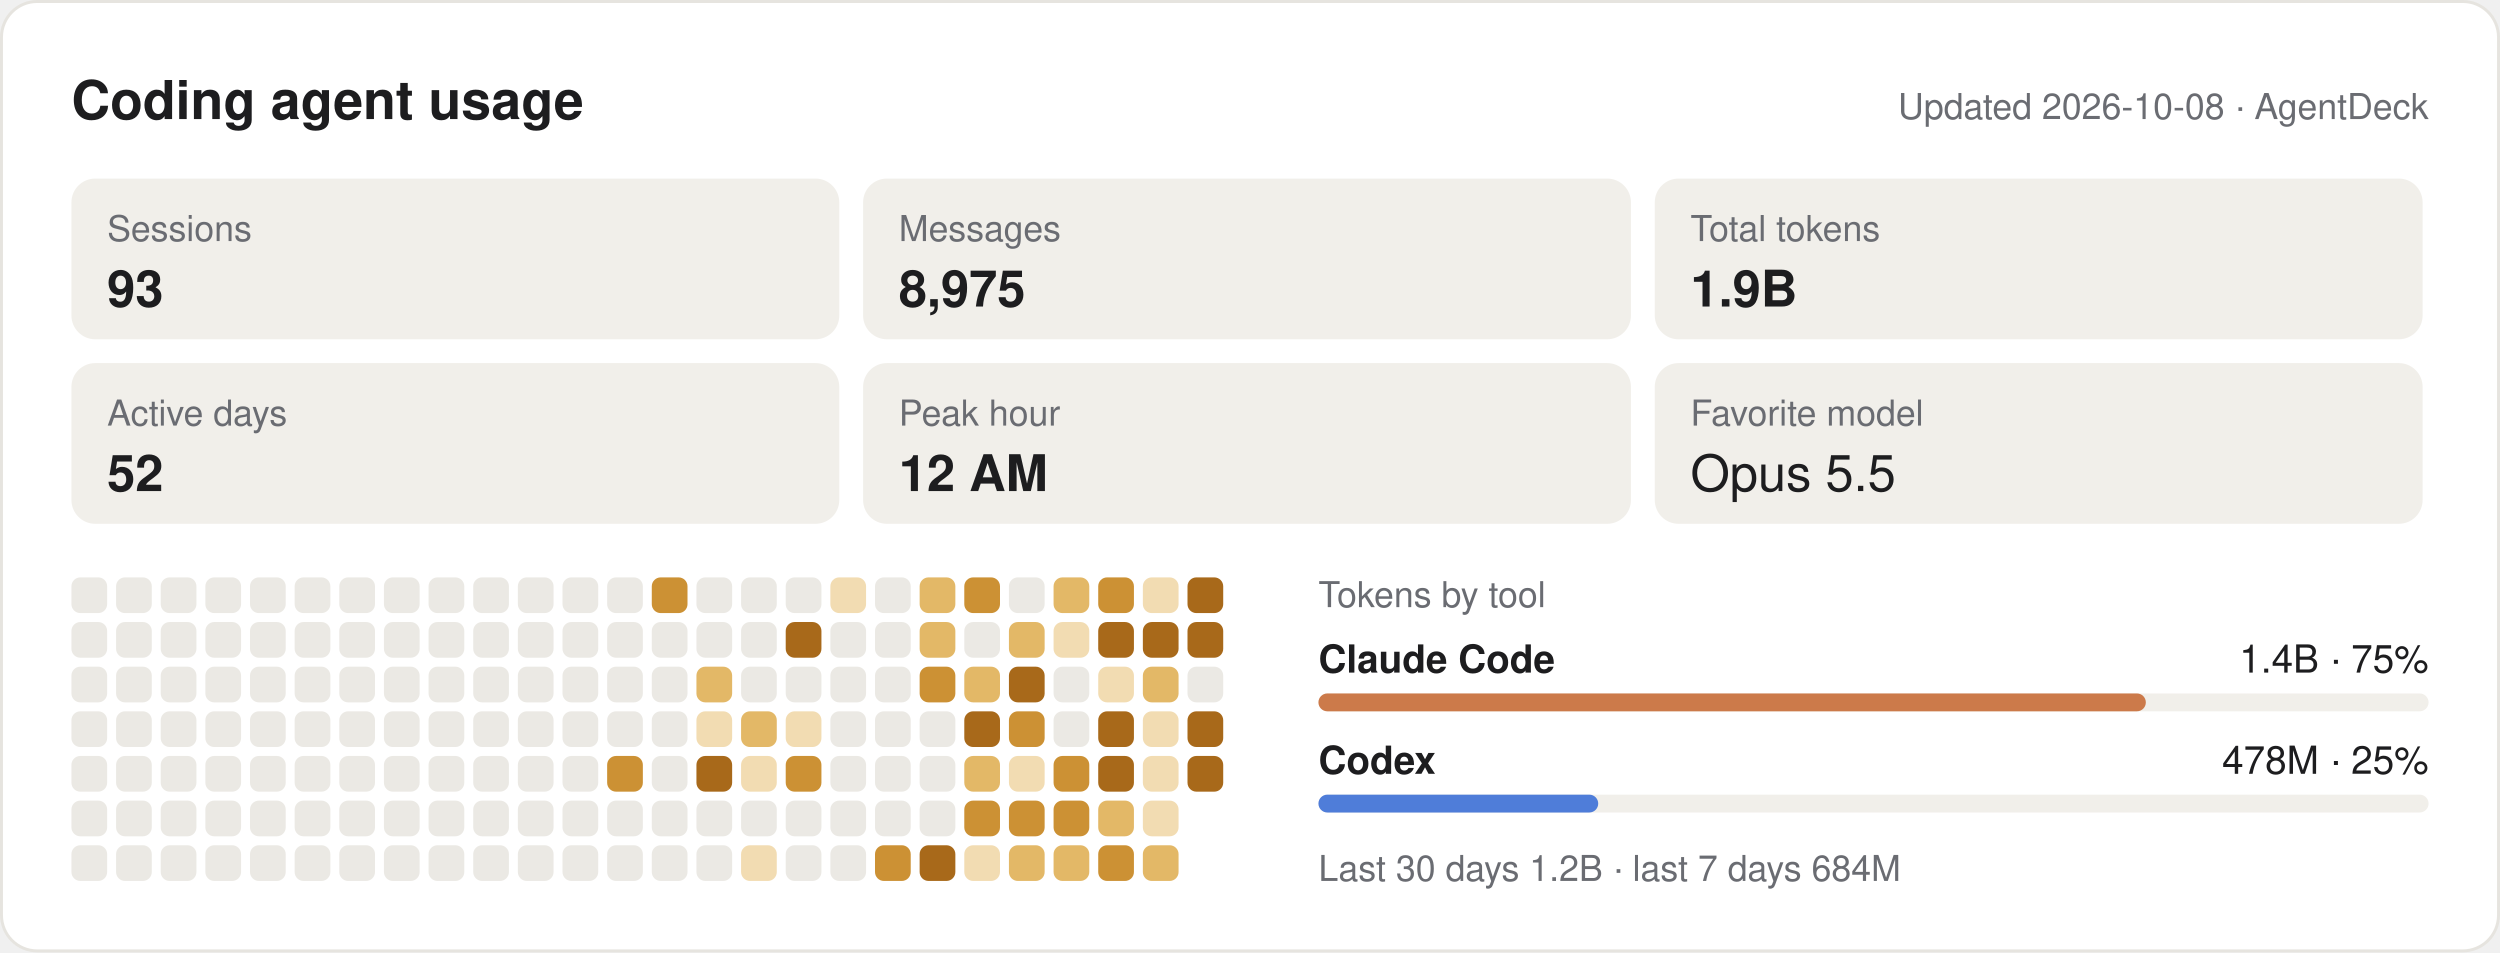
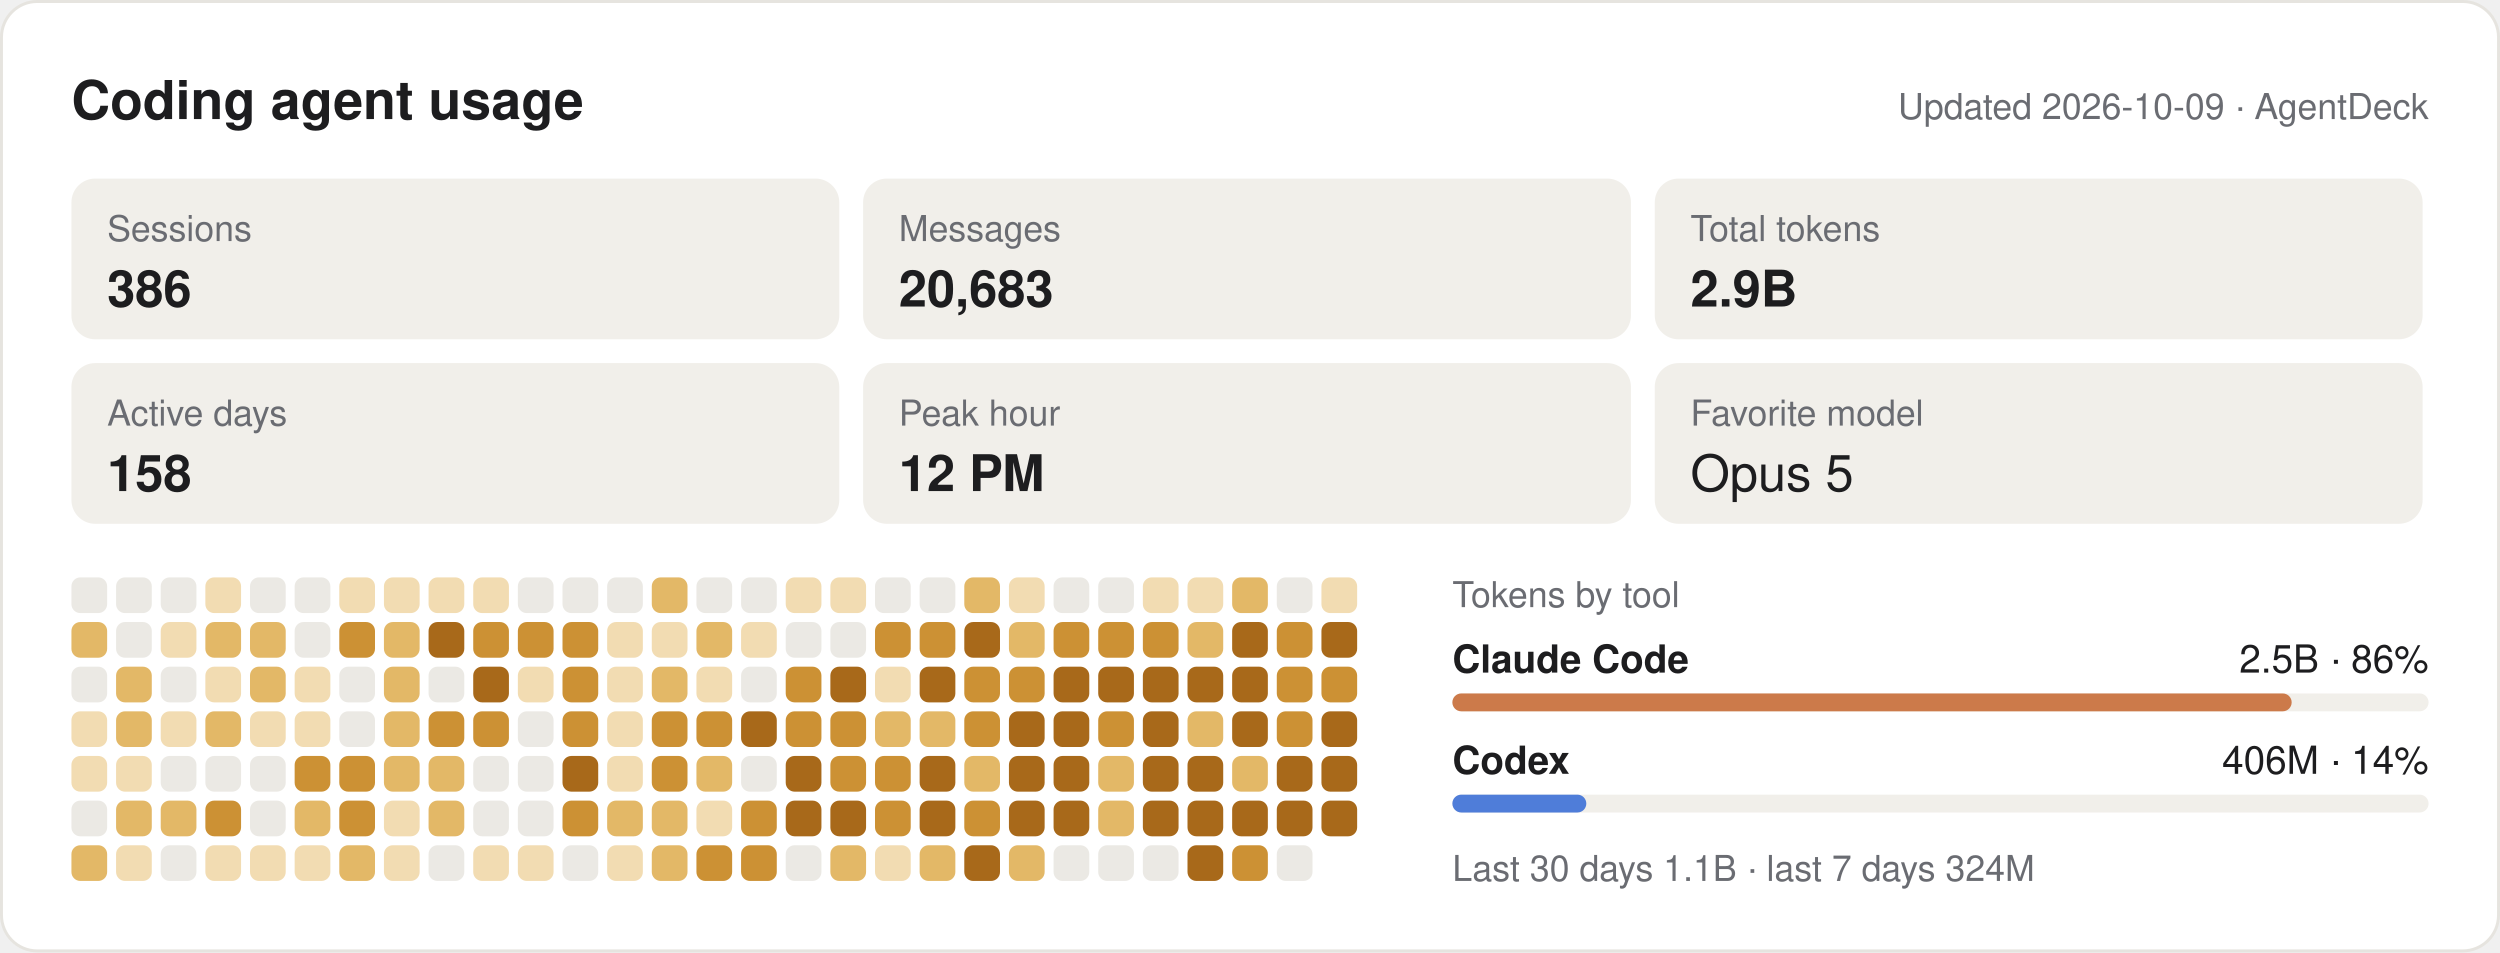
- <svg xmlns="http://www.w3.org/2000/svg" width="840" height="320" viewBox="0 0 840 320" role="img" aria-label="Coding agent usage: 93 sessions, 1.9B tokens over 52 active days">
+ <svg xmlns="http://www.w3.org/2000/svg" width="840" height="320" viewBox="0 0 840 320" role="img" aria-label="Coding agent usage: 386 sessions, 2.9B tokens over 158 active days">
  <rect x="0.5" y="0.5" width="839" height="319" rx="12" fill="#ffffff" stroke="#e6e4df" />
  <text x="24" y="40" font-family="-apple-system, BlinkMacSystemFont, 'Segoe UI', Helvetica, Arial, sans-serif" font-size="18" font-weight="600" fill="#1d1d1f" text-anchor="start">Coding agent usage</text>
-   <text x="816" y="40" font-family="-apple-system, BlinkMacSystemFont, 'Segoe UI', Helvetica, Arial, sans-serif" font-size="12" font-weight="400" fill="#6a6c72" text-anchor="end">Updated 2026-10-08 · AgentDeck</text>
+   <text x="816" y="40" font-family="-apple-system, BlinkMacSystemFont, 'Segoe UI', Helvetica, Arial, sans-serif" font-size="12" font-weight="400" fill="#6a6c72" text-anchor="end">Updated 2026-10-09 · AgentDeck</text>
  <rect x="24" y="60" width="258" height="54" rx="8" fill="#f1efea" />
  <text x="36" y="81" font-family="-apple-system, BlinkMacSystemFont, 'Segoe UI', Helvetica, Arial, sans-serif" font-size="12" font-weight="400" fill="#6a6c72" text-anchor="start">Sessions</text>
-   <text x="36" y="103" font-family="-apple-system, BlinkMacSystemFont, 'Segoe UI', Helvetica, Arial, sans-serif" font-size="17" font-weight="700" fill="#1d1d1f" text-anchor="start">93</text>
+   <text x="36" y="103" font-family="-apple-system, BlinkMacSystemFont, 'Segoe UI', Helvetica, Arial, sans-serif" font-size="17" font-weight="700" fill="#1d1d1f" text-anchor="start">386</text>
  <rect x="290" y="60" width="258" height="54" rx="8" fill="#f1efea" />
  <text x="302" y="81" font-family="-apple-system, BlinkMacSystemFont, 'Segoe UI', Helvetica, Arial, sans-serif" font-size="12" font-weight="400" fill="#6a6c72" text-anchor="start">Messages</text>
-   <text x="302" y="103" font-family="-apple-system, BlinkMacSystemFont, 'Segoe UI', Helvetica, Arial, sans-serif" font-size="17" font-weight="700" fill="#1d1d1f" text-anchor="start">8,975</text>
+   <text x="302" y="103" font-family="-apple-system, BlinkMacSystemFont, 'Segoe UI', Helvetica, Arial, sans-serif" font-size="17" font-weight="700" fill="#1d1d1f" text-anchor="start">20,683</text>
  <rect x="556" y="60" width="258" height="54" rx="8" fill="#f1efea" />
  <text x="568" y="81" font-family="-apple-system, BlinkMacSystemFont, 'Segoe UI', Helvetica, Arial, sans-serif" font-size="12" font-weight="400" fill="#6a6c72" text-anchor="start">Total tokens</text>
-   <text x="568" y="103" font-family="-apple-system, BlinkMacSystemFont, 'Segoe UI', Helvetica, Arial, sans-serif" font-size="17" font-weight="700" fill="#1d1d1f" text-anchor="start">1.9B</text>
+   <text x="568" y="103" font-family="-apple-system, BlinkMacSystemFont, 'Segoe UI', Helvetica, Arial, sans-serif" font-size="17" font-weight="700" fill="#1d1d1f" text-anchor="start">2.9B</text>
  <rect x="24" y="122" width="258" height="54" rx="8" fill="#f1efea" />
  <text x="36" y="143" font-family="-apple-system, BlinkMacSystemFont, 'Segoe UI', Helvetica, Arial, sans-serif" font-size="12" font-weight="400" fill="#6a6c72" text-anchor="start">Active days</text>
-   <text x="36" y="165" font-family="-apple-system, BlinkMacSystemFont, 'Segoe UI', Helvetica, Arial, sans-serif" font-size="17" font-weight="700" fill="#1d1d1f" text-anchor="start">52</text>
+   <text x="36" y="165" font-family="-apple-system, BlinkMacSystemFont, 'Segoe UI', Helvetica, Arial, sans-serif" font-size="17" font-weight="700" fill="#1d1d1f" text-anchor="start">158</text>
  <rect x="290" y="122" width="258" height="54" rx="8" fill="#f1efea" />
  <text x="302" y="143" font-family="-apple-system, BlinkMacSystemFont, 'Segoe UI', Helvetica, Arial, sans-serif" font-size="12" font-weight="400" fill="#6a6c72" text-anchor="start">Peak hour</text>
-   <text x="302" y="165" font-family="-apple-system, BlinkMacSystemFont, 'Segoe UI', Helvetica, Arial, sans-serif" font-size="17" font-weight="700" fill="#1d1d1f" text-anchor="start">12 AM</text>
+   <text x="302" y="165" font-family="-apple-system, BlinkMacSystemFont, 'Segoe UI', Helvetica, Arial, sans-serif" font-size="17" font-weight="700" fill="#1d1d1f" text-anchor="start">12 PM</text>
  <rect x="556" y="122" width="258" height="54" rx="8" fill="#f1efea" />
  <text x="568" y="143" font-family="-apple-system, BlinkMacSystemFont, 'Segoe UI', Helvetica, Arial, sans-serif" font-size="12" font-weight="400" fill="#6a6c72" text-anchor="start">Favorite model</text>
-   <text x="568" y="165" font-family="-apple-system, BlinkMacSystemFont, 'Segoe UI', Helvetica, Arial, sans-serif" font-size="17" font-weight="400" fill="#1d1d1f" text-anchor="start">Opus 5.5</text>
+   <text x="568" y="165" font-family="-apple-system, BlinkMacSystemFont, 'Segoe UI', Helvetica, Arial, sans-serif" font-size="17" font-weight="400" fill="#1d1d1f" text-anchor="start">Opus 5</text>
  <rect x="24" y="194" width="12" height="12" rx="3" fill="#ebe9e4" />
-   <rect x="24" y="209" width="12" height="12" rx="3" fill="#ebe9e4" />
+   <rect x="24" y="209" width="12" height="12" rx="3" fill="#e3b867" />
  <rect x="24" y="224" width="12" height="12" rx="3" fill="#ebe9e4" />
-   <rect x="24" y="239" width="12" height="12" rx="3" fill="#ebe9e4" />
-   <rect x="24" y="254" width="12" height="12" rx="3" fill="#ebe9e4" />
+   <rect x="24" y="239" width="12" height="12" rx="3" fill="#f2dcb2" />
+   <rect x="24" y="254" width="12" height="12" rx="3" fill="#f2dcb2" />
  <rect x="24" y="269" width="12" height="12" rx="3" fill="#ebe9e4" />
-   <rect x="24" y="284" width="12" height="12" rx="3" fill="#ebe9e4" />
+   <rect x="24" y="284" width="12" height="12" rx="3" fill="#e3b867" />
  <rect x="39" y="194" width="12" height="12" rx="3" fill="#ebe9e4" />
  <rect x="39" y="209" width="12" height="12" rx="3" fill="#ebe9e4" />
-   <rect x="39" y="224" width="12" height="12" rx="3" fill="#ebe9e4" />
-   <rect x="39" y="239" width="12" height="12" rx="3" fill="#ebe9e4" />
-   <rect x="39" y="254" width="12" height="12" rx="3" fill="#ebe9e4" />
-   <rect x="39" y="269" width="12" height="12" rx="3" fill="#ebe9e4" />
-   <rect x="39" y="284" width="12" height="12" rx="3" fill="#ebe9e4" />
+   <rect x="39" y="224" width="12" height="12" rx="3" fill="#e3b867" />
+   <rect x="39" y="239" width="12" height="12" rx="3" fill="#e3b867" />
+   <rect x="39" y="254" width="12" height="12" rx="3" fill="#f2dcb2" />
+   <rect x="39" y="269" width="12" height="12" rx="3" fill="#e3b867" />
+   <rect x="39" y="284" width="12" height="12" rx="3" fill="#f2dcb2" />
  <rect x="54" y="194" width="12" height="12" rx="3" fill="#ebe9e4" />
-   <rect x="54" y="209" width="12" height="12" rx="3" fill="#ebe9e4" />
+   <rect x="54" y="209" width="12" height="12" rx="3" fill="#f2dcb2" />
  <rect x="54" y="224" width="12" height="12" rx="3" fill="#ebe9e4" />
-   <rect x="54" y="239" width="12" height="12" rx="3" fill="#ebe9e4" />
+   <rect x="54" y="239" width="12" height="12" rx="3" fill="#f2dcb2" />
  <rect x="54" y="254" width="12" height="12" rx="3" fill="#ebe9e4" />
-   <rect x="54" y="269" width="12" height="12" rx="3" fill="#ebe9e4" />
+   <rect x="54" y="269" width="12" height="12" rx="3" fill="#e3b867" />
  <rect x="54" y="284" width="12" height="12" rx="3" fill="#ebe9e4" />
-   <rect x="69" y="194" width="12" height="12" rx="3" fill="#ebe9e4" />
-   <rect x="69" y="209" width="12" height="12" rx="3" fill="#ebe9e4" />
-   <rect x="69" y="224" width="12" height="12" rx="3" fill="#ebe9e4" />
-   <rect x="69" y="239" width="12" height="12" rx="3" fill="#ebe9e4" />
+   <rect x="69" y="194" width="12" height="12" rx="3" fill="#f2dcb2" />
+   <rect x="69" y="209" width="12" height="12" rx="3" fill="#e3b867" />
+   <rect x="69" y="224" width="12" height="12" rx="3" fill="#f2dcb2" />
+   <rect x="69" y="239" width="12" height="12" rx="3" fill="#e3b867" />
  <rect x="69" y="254" width="12" height="12" rx="3" fill="#ebe9e4" />
-   <rect x="69" y="269" width="12" height="12" rx="3" fill="#ebe9e4" />
-   <rect x="69" y="284" width="12" height="12" rx="3" fill="#ebe9e4" />
+   <rect x="69" y="269" width="12" height="12" rx="3" fill="#cc9134" />
+   <rect x="69" y="284" width="12" height="12" rx="3" fill="#f2dcb2" />
  <rect x="84" y="194" width="12" height="12" rx="3" fill="#ebe9e4" />
-   <rect x="84" y="209" width="12" height="12" rx="3" fill="#ebe9e4" />
-   <rect x="84" y="224" width="12" height="12" rx="3" fill="#ebe9e4" />
-   <rect x="84" y="239" width="12" height="12" rx="3" fill="#ebe9e4" />
+   <rect x="84" y="209" width="12" height="12" rx="3" fill="#e3b867" />
+   <rect x="84" y="224" width="12" height="12" rx="3" fill="#e3b867" />
+   <rect x="84" y="239" width="12" height="12" rx="3" fill="#f2dcb2" />
  <rect x="84" y="254" width="12" height="12" rx="3" fill="#ebe9e4" />
  <rect x="84" y="269" width="12" height="12" rx="3" fill="#ebe9e4" />
-   <rect x="84" y="284" width="12" height="12" rx="3" fill="#ebe9e4" />
+   <rect x="84" y="284" width="12" height="12" rx="3" fill="#f2dcb2" />
  <rect x="99" y="194" width="12" height="12" rx="3" fill="#ebe9e4" />
  <rect x="99" y="209" width="12" height="12" rx="3" fill="#ebe9e4" />
-   <rect x="99" y="224" width="12" height="12" rx="3" fill="#ebe9e4" />
-   <rect x="99" y="239" width="12" height="12" rx="3" fill="#ebe9e4" />
-   <rect x="99" y="254" width="12" height="12" rx="3" fill="#ebe9e4" />
-   <rect x="99" y="269" width="12" height="12" rx="3" fill="#ebe9e4" />
-   <rect x="99" y="284" width="12" height="12" rx="3" fill="#ebe9e4" />
-   <rect x="114" y="194" width="12" height="12" rx="3" fill="#ebe9e4" />
-   <rect x="114" y="209" width="12" height="12" rx="3" fill="#ebe9e4" />
+   <rect x="99" y="224" width="12" height="12" rx="3" fill="#f2dcb2" />
+   <rect x="99" y="239" width="12" height="12" rx="3" fill="#f2dcb2" />
+   <rect x="99" y="254" width="12" height="12" rx="3" fill="#cc9134" />
+   <rect x="99" y="269" width="12" height="12" rx="3" fill="#e3b867" />
+   <rect x="99" y="284" width="12" height="12" rx="3" fill="#f2dcb2" />
+   <rect x="114" y="194" width="12" height="12" rx="3" fill="#f2dcb2" />
+   <rect x="114" y="209" width="12" height="12" rx="3" fill="#cc9134" />
  <rect x="114" y="224" width="12" height="12" rx="3" fill="#ebe9e4" />
  <rect x="114" y="239" width="12" height="12" rx="3" fill="#ebe9e4" />
-   <rect x="114" y="254" width="12" height="12" rx="3" fill="#ebe9e4" />
-   <rect x="114" y="269" width="12" height="12" rx="3" fill="#ebe9e4" />
-   <rect x="114" y="284" width="12" height="12" rx="3" fill="#ebe9e4" />
-   <rect x="129" y="194" width="12" height="12" rx="3" fill="#ebe9e4" />
-   <rect x="129" y="209" width="12" height="12" rx="3" fill="#ebe9e4" />
-   <rect x="129" y="224" width="12" height="12" rx="3" fill="#ebe9e4" />
-   <rect x="129" y="239" width="12" height="12" rx="3" fill="#ebe9e4" />
-   <rect x="129" y="254" width="12" height="12" rx="3" fill="#ebe9e4" />
-   <rect x="129" y="269" width="12" height="12" rx="3" fill="#ebe9e4" />
-   <rect x="129" y="284" width="12" height="12" rx="3" fill="#ebe9e4" />
-   <rect x="144" y="194" width="12" height="12" rx="3" fill="#ebe9e4" />
-   <rect x="144" y="209" width="12" height="12" rx="3" fill="#ebe9e4" />
+   <rect x="114" y="254" width="12" height="12" rx="3" fill="#cc9134" />
+   <rect x="114" y="269" width="12" height="12" rx="3" fill="#cc9134" />
+   <rect x="114" y="284" width="12" height="12" rx="3" fill="#e3b867" />
+   <rect x="129" y="194" width="12" height="12" rx="3" fill="#f2dcb2" />
+   <rect x="129" y="209" width="12" height="12" rx="3" fill="#e3b867" />
+   <rect x="129" y="224" width="12" height="12" rx="3" fill="#e3b867" />
+   <rect x="129" y="239" width="12" height="12" rx="3" fill="#e3b867" />
+   <rect x="129" y="254" width="12" height="12" rx="3" fill="#e3b867" />
+   <rect x="129" y="269" width="12" height="12" rx="3" fill="#f2dcb2" />
+   <rect x="129" y="284" width="12" height="12" rx="3" fill="#f2dcb2" />
+   <rect x="144" y="194" width="12" height="12" rx="3" fill="#f2dcb2" />
+   <rect x="144" y="209" width="12" height="12" rx="3" fill="#a8691a" />
  <rect x="144" y="224" width="12" height="12" rx="3" fill="#ebe9e4" />
-   <rect x="144" y="239" width="12" height="12" rx="3" fill="#ebe9e4" />
-   <rect x="144" y="254" width="12" height="12" rx="3" fill="#ebe9e4" />
-   <rect x="144" y="269" width="12" height="12" rx="3" fill="#ebe9e4" />
+   <rect x="144" y="239" width="12" height="12" rx="3" fill="#cc9134" />
+   <rect x="144" y="254" width="12" height="12" rx="3" fill="#e3b867" />
+   <rect x="144" y="269" width="12" height="12" rx="3" fill="#e3b867" />
  <rect x="144" y="284" width="12" height="12" rx="3" fill="#ebe9e4" />
-   <rect x="159" y="194" width="12" height="12" rx="3" fill="#ebe9e4" />
-   <rect x="159" y="209" width="12" height="12" rx="3" fill="#ebe9e4" />
-   <rect x="159" y="224" width="12" height="12" rx="3" fill="#ebe9e4" />
-   <rect x="159" y="239" width="12" height="12" rx="3" fill="#ebe9e4" />
+   <rect x="159" y="194" width="12" height="12" rx="3" fill="#f2dcb2" />
+   <rect x="159" y="209" width="12" height="12" rx="3" fill="#cc9134" />
+   <rect x="159" y="224" width="12" height="12" rx="3" fill="#a8691a" />
+   <rect x="159" y="239" width="12" height="12" rx="3" fill="#cc9134" />
  <rect x="159" y="254" width="12" height="12" rx="3" fill="#ebe9e4" />
  <rect x="159" y="269" width="12" height="12" rx="3" fill="#ebe9e4" />
-   <rect x="159" y="284" width="12" height="12" rx="3" fill="#ebe9e4" />
+   <rect x="159" y="284" width="12" height="12" rx="3" fill="#f2dcb2" />
  <rect x="174" y="194" width="12" height="12" rx="3" fill="#ebe9e4" />
-   <rect x="174" y="209" width="12" height="12" rx="3" fill="#ebe9e4" />
-   <rect x="174" y="224" width="12" height="12" rx="3" fill="#ebe9e4" />
+   <rect x="174" y="209" width="12" height="12" rx="3" fill="#cc9134" />
+   <rect x="174" y="224" width="12" height="12" rx="3" fill="#f2dcb2" />
  <rect x="174" y="239" width="12" height="12" rx="3" fill="#ebe9e4" />
  <rect x="174" y="254" width="12" height="12" rx="3" fill="#ebe9e4" />
  <rect x="174" y="269" width="12" height="12" rx="3" fill="#ebe9e4" />
-   <rect x="174" y="284" width="12" height="12" rx="3" fill="#ebe9e4" />
+   <rect x="174" y="284" width="12" height="12" rx="3" fill="#f2dcb2" />
  <rect x="189" y="194" width="12" height="12" rx="3" fill="#ebe9e4" />
-   <rect x="189" y="209" width="12" height="12" rx="3" fill="#ebe9e4" />
-   <rect x="189" y="224" width="12" height="12" rx="3" fill="#ebe9e4" />
-   <rect x="189" y="239" width="12" height="12" rx="3" fill="#ebe9e4" />
-   <rect x="189" y="254" width="12" height="12" rx="3" fill="#ebe9e4" />
-   <rect x="189" y="269" width="12" height="12" rx="3" fill="#ebe9e4" />
+   <rect x="189" y="209" width="12" height="12" rx="3" fill="#cc9134" />
+   <rect x="189" y="224" width="12" height="12" rx="3" fill="#cc9134" />
+   <rect x="189" y="239" width="12" height="12" rx="3" fill="#cc9134" />
+   <rect x="189" y="254" width="12" height="12" rx="3" fill="#a8691a" />
+   <rect x="189" y="269" width="12" height="12" rx="3" fill="#cc9134" />
  <rect x="189" y="284" width="12" height="12" rx="3" fill="#ebe9e4" />
  <rect x="204" y="194" width="12" height="12" rx="3" fill="#ebe9e4" />
-   <rect x="204" y="209" width="12" height="12" rx="3" fill="#ebe9e4" />
-   <rect x="204" y="224" width="12" height="12" rx="3" fill="#ebe9e4" />
-   <rect x="204" y="239" width="12" height="12" rx="3" fill="#ebe9e4" />
-   <rect x="204" y="254" width="12" height="12" rx="3" fill="#cc9134" />
-   <rect x="204" y="269" width="12" height="12" rx="3" fill="#ebe9e4" />
-   <rect x="204" y="284" width="12" height="12" rx="3" fill="#ebe9e4" />
-   <rect x="219" y="194" width="12" height="12" rx="3" fill="#cc9134" />
-   <rect x="219" y="209" width="12" height="12" rx="3" fill="#ebe9e4" />
-   <rect x="219" y="224" width="12" height="12" rx="3" fill="#ebe9e4" />
-   <rect x="219" y="239" width="12" height="12" rx="3" fill="#ebe9e4" />
-   <rect x="219" y="254" width="12" height="12" rx="3" fill="#ebe9e4" />
-   <rect x="219" y="269" width="12" height="12" rx="3" fill="#ebe9e4" />
-   <rect x="219" y="284" width="12" height="12" rx="3" fill="#ebe9e4" />
+   <rect x="204" y="209" width="12" height="12" rx="3" fill="#f2dcb2" />
+   <rect x="204" y="224" width="12" height="12" rx="3" fill="#f2dcb2" />
+   <rect x="204" y="239" width="12" height="12" rx="3" fill="#f2dcb2" />
+   <rect x="204" y="254" width="12" height="12" rx="3" fill="#f2dcb2" />
+   <rect x="204" y="269" width="12" height="12" rx="3" fill="#e3b867" />
+   <rect x="204" y="284" width="12" height="12" rx="3" fill="#f2dcb2" />
+   <rect x="219" y="194" width="12" height="12" rx="3" fill="#e3b867" />
+   <rect x="219" y="209" width="12" height="12" rx="3" fill="#f2dcb2" />
+   <rect x="219" y="224" width="12" height="12" rx="3" fill="#e3b867" />
+   <rect x="219" y="239" width="12" height="12" rx="3" fill="#cc9134" />
+   <rect x="219" y="254" width="12" height="12" rx="3" fill="#cc9134" />
+   <rect x="219" y="269" width="12" height="12" rx="3" fill="#e3b867" />
+   <rect x="219" y="284" width="12" height="12" rx="3" fill="#e3b867" />
  <rect x="234" y="194" width="12" height="12" rx="3" fill="#ebe9e4" />
-   <rect x="234" y="209" width="12" height="12" rx="3" fill="#ebe9e4" />
-   <rect x="234" y="224" width="12" height="12" rx="3" fill="#e3b867" />
-   <rect x="234" y="239" width="12" height="12" rx="3" fill="#f2dcb2" />
-   <rect x="234" y="254" width="12" height="12" rx="3" fill="#a8691a" />
-   <rect x="234" y="269" width="12" height="12" rx="3" fill="#ebe9e4" />
-   <rect x="234" y="284" width="12" height="12" rx="3" fill="#ebe9e4" />
+   <rect x="234" y="209" width="12" height="12" rx="3" fill="#e3b867" />
+   <rect x="234" y="224" width="12" height="12" rx="3" fill="#f2dcb2" />
+   <rect x="234" y="239" width="12" height="12" rx="3" fill="#cc9134" />
+   <rect x="234" y="254" width="12" height="12" rx="3" fill="#e3b867" />
+   <rect x="234" y="269" width="12" height="12" rx="3" fill="#f2dcb2" />
+   <rect x="234" y="284" width="12" height="12" rx="3" fill="#cc9134" />
  <rect x="249" y="194" width="12" height="12" rx="3" fill="#ebe9e4" />
-   <rect x="249" y="209" width="12" height="12" rx="3" fill="#ebe9e4" />
+   <rect x="249" y="209" width="12" height="12" rx="3" fill="#f2dcb2" />
  <rect x="249" y="224" width="12" height="12" rx="3" fill="#ebe9e4" />
-   <rect x="249" y="239" width="12" height="12" rx="3" fill="#e3b867" />
-   <rect x="249" y="254" width="12" height="12" rx="3" fill="#f2dcb2" />
-   <rect x="249" y="269" width="12" height="12" rx="3" fill="#ebe9e4" />
-   <rect x="249" y="284" width="12" height="12" rx="3" fill="#f2dcb2" />
-   <rect x="264" y="194" width="12" height="12" rx="3" fill="#ebe9e4" />
-   <rect x="264" y="209" width="12" height="12" rx="3" fill="#a8691a" />
-   <rect x="264" y="224" width="12" height="12" rx="3" fill="#ebe9e4" />
-   <rect x="264" y="239" width="12" height="12" rx="3" fill="#f2dcb2" />
-   <rect x="264" y="254" width="12" height="12" rx="3" fill="#cc9134" />
-   <rect x="264" y="269" width="12" height="12" rx="3" fill="#ebe9e4" />
+   <rect x="249" y="239" width="12" height="12" rx="3" fill="#a8691a" />
+   <rect x="249" y="254" width="12" height="12" rx="3" fill="#ebe9e4" />
+   <rect x="249" y="269" width="12" height="12" rx="3" fill="#cc9134" />
+   <rect x="249" y="284" width="12" height="12" rx="3" fill="#cc9134" />
+   <rect x="264" y="194" width="12" height="12" rx="3" fill="#f2dcb2" />
+   <rect x="264" y="209" width="12" height="12" rx="3" fill="#ebe9e4" />
+   <rect x="264" y="224" width="12" height="12" rx="3" fill="#cc9134" />
+   <rect x="264" y="239" width="12" height="12" rx="3" fill="#cc9134" />
+   <rect x="264" y="254" width="12" height="12" rx="3" fill="#a8691a" />
+   <rect x="264" y="269" width="12" height="12" rx="3" fill="#a8691a" />
  <rect x="264" y="284" width="12" height="12" rx="3" fill="#ebe9e4" />
  <rect x="279" y="194" width="12" height="12" rx="3" fill="#f2dcb2" />
  <rect x="279" y="209" width="12" height="12" rx="3" fill="#ebe9e4" />
-   <rect x="279" y="224" width="12" height="12" rx="3" fill="#ebe9e4" />
-   <rect x="279" y="239" width="12" height="12" rx="3" fill="#ebe9e4" />
-   <rect x="279" y="254" width="12" height="12" rx="3" fill="#ebe9e4" />
-   <rect x="279" y="269" width="12" height="12" rx="3" fill="#ebe9e4" />
-   <rect x="279" y="284" width="12" height="12" rx="3" fill="#ebe9e4" />
+   <rect x="279" y="224" width="12" height="12" rx="3" fill="#a8691a" />
+   <rect x="279" y="239" width="12" height="12" rx="3" fill="#cc9134" />
+   <rect x="279" y="254" width="12" height="12" rx="3" fill="#cc9134" />
+   <rect x="279" y="269" width="12" height="12" rx="3" fill="#a8691a" />
+   <rect x="279" y="284" width="12" height="12" rx="3" fill="#e3b867" />
  <rect x="294" y="194" width="12" height="12" rx="3" fill="#ebe9e4" />
-   <rect x="294" y="209" width="12" height="12" rx="3" fill="#ebe9e4" />
-   <rect x="294" y="224" width="12" height="12" rx="3" fill="#ebe9e4" />
-   <rect x="294" y="239" width="12" height="12" rx="3" fill="#ebe9e4" />
-   <rect x="294" y="254" width="12" height="12" rx="3" fill="#ebe9e4" />
-   <rect x="294" y="269" width="12" height="12" rx="3" fill="#ebe9e4" />
-   <rect x="294" y="284" width="12" height="12" rx="3" fill="#cc9134" />
-   <rect x="309" y="194" width="12" height="12" rx="3" fill="#e3b867" />
-   <rect x="309" y="209" width="12" height="12" rx="3" fill="#e3b867" />
-   <rect x="309" y="224" width="12" height="12" rx="3" fill="#cc9134" />
-   <rect x="309" y="239" width="12" height="12" rx="3" fill="#ebe9e4" />
-   <rect x="309" y="254" width="12" height="12" rx="3" fill="#ebe9e4" />
-   <rect x="309" y="269" width="12" height="12" rx="3" fill="#ebe9e4" />
-   <rect x="309" y="284" width="12" height="12" rx="3" fill="#a8691a" />
-   <rect x="324" y="194" width="12" height="12" rx="3" fill="#cc9134" />
-   <rect x="324" y="209" width="12" height="12" rx="3" fill="#ebe9e4" />
-   <rect x="324" y="224" width="12" height="12" rx="3" fill="#e3b867" />
-   <rect x="324" y="239" width="12" height="12" rx="3" fill="#a8691a" />
+   <rect x="294" y="209" width="12" height="12" rx="3" fill="#cc9134" />
+   <rect x="294" y="224" width="12" height="12" rx="3" fill="#f2dcb2" />
+   <rect x="294" y="239" width="12" height="12" rx="3" fill="#e3b867" />
+   <rect x="294" y="254" width="12" height="12" rx="3" fill="#cc9134" />
+   <rect x="294" y="269" width="12" height="12" rx="3" fill="#cc9134" />
+   <rect x="294" y="284" width="12" height="12" rx="3" fill="#f2dcb2" />
+   <rect x="309" y="194" width="12" height="12" rx="3" fill="#ebe9e4" />
+   <rect x="309" y="209" width="12" height="12" rx="3" fill="#cc9134" />
+   <rect x="309" y="224" width="12" height="12" rx="3" fill="#a8691a" />
+   <rect x="309" y="239" width="12" height="12" rx="3" fill="#e3b867" />
+   <rect x="309" y="254" width="12" height="12" rx="3" fill="#a8691a" />
+   <rect x="309" y="269" width="12" height="12" rx="3" fill="#a8691a" />
+   <rect x="309" y="284" width="12" height="12" rx="3" fill="#e3b867" />
+   <rect x="324" y="194" width="12" height="12" rx="3" fill="#e3b867" />
+   <rect x="324" y="209" width="12" height="12" rx="3" fill="#a8691a" />
+   <rect x="324" y="224" width="12" height="12" rx="3" fill="#cc9134" />
+   <rect x="324" y="239" width="12" height="12" rx="3" fill="#cc9134" />
  <rect x="324" y="254" width="12" height="12" rx="3" fill="#e3b867" />
  <rect x="324" y="269" width="12" height="12" rx="3" fill="#cc9134" />
-   <rect x="324" y="284" width="12" height="12" rx="3" fill="#f2dcb2" />
-   <rect x="339" y="194" width="12" height="12" rx="3" fill="#ebe9e4" />
+   <rect x="324" y="284" width="12" height="12" rx="3" fill="#a8691a" />
+   <rect x="339" y="194" width="12" height="12" rx="3" fill="#f2dcb2" />
  <rect x="339" y="209" width="12" height="12" rx="3" fill="#e3b867" />
-   <rect x="339" y="224" width="12" height="12" rx="3" fill="#a8691a" />
-   <rect x="339" y="239" width="12" height="12" rx="3" fill="#cc9134" />
-   <rect x="339" y="254" width="12" height="12" rx="3" fill="#f2dcb2" />
-   <rect x="339" y="269" width="12" height="12" rx="3" fill="#cc9134" />
+   <rect x="339" y="224" width="12" height="12" rx="3" fill="#cc9134" />
+   <rect x="339" y="239" width="12" height="12" rx="3" fill="#a8691a" />
+   <rect x="339" y="254" width="12" height="12" rx="3" fill="#a8691a" />
+   <rect x="339" y="269" width="12" height="12" rx="3" fill="#a8691a" />
  <rect x="339" y="284" width="12" height="12" rx="3" fill="#e3b867" />
-   <rect x="354" y="194" width="12" height="12" rx="3" fill="#e3b867" />
-   <rect x="354" y="209" width="12" height="12" rx="3" fill="#f2dcb2" />
-   <rect x="354" y="224" width="12" height="12" rx="3" fill="#ebe9e4" />
-   <rect x="354" y="239" width="12" height="12" rx="3" fill="#ebe9e4" />
-   <rect x="354" y="254" width="12" height="12" rx="3" fill="#cc9134" />
-   <rect x="354" y="269" width="12" height="12" rx="3" fill="#cc9134" />
-   <rect x="354" y="284" width="12" height="12" rx="3" fill="#e3b867" />
-   <rect x="369" y="194" width="12" height="12" rx="3" fill="#cc9134" />
-   <rect x="369" y="209" width="12" height="12" rx="3" fill="#a8691a" />
-   <rect x="369" y="224" width="12" height="12" rx="3" fill="#f2dcb2" />
-   <rect x="369" y="239" width="12" height="12" rx="3" fill="#a8691a" />
-   <rect x="369" y="254" width="12" height="12" rx="3" fill="#a8691a" />
+   <rect x="354" y="194" width="12" height="12" rx="3" fill="#ebe9e4" />
+   <rect x="354" y="209" width="12" height="12" rx="3" fill="#cc9134" />
+   <rect x="354" y="224" width="12" height="12" rx="3" fill="#a8691a" />
+   <rect x="354" y="239" width="12" height="12" rx="3" fill="#a8691a" />
+   <rect x="354" y="254" width="12" height="12" rx="3" fill="#a8691a" />
+   <rect x="354" y="269" width="12" height="12" rx="3" fill="#a8691a" />
+   <rect x="354" y="284" width="12" height="12" rx="3" fill="#ebe9e4" />
+   <rect x="369" y="194" width="12" height="12" rx="3" fill="#ebe9e4" />
+   <rect x="369" y="209" width="12" height="12" rx="3" fill="#cc9134" />
+   <rect x="369" y="224" width="12" height="12" rx="3" fill="#a8691a" />
+   <rect x="369" y="239" width="12" height="12" rx="3" fill="#cc9134" />
+   <rect x="369" y="254" width="12" height="12" rx="3" fill="#e3b867" />
  <rect x="369" y="269" width="12" height="12" rx="3" fill="#e3b867" />
-   <rect x="369" y="284" width="12" height="12" rx="3" fill="#cc9134" />
+   <rect x="369" y="284" width="12" height="12" rx="3" fill="#ebe9e4" />
  <rect x="384" y="194" width="12" height="12" rx="3" fill="#f2dcb2" />
-   <rect x="384" y="209" width="12" height="12" rx="3" fill="#a8691a" />
-   <rect x="384" y="224" width="12" height="12" rx="3" fill="#e3b867" />
-   <rect x="384" y="239" width="12" height="12" rx="3" fill="#f2dcb2" />
-   <rect x="384" y="254" width="12" height="12" rx="3" fill="#f2dcb2" />
-   <rect x="384" y="269" width="12" height="12" rx="3" fill="#f2dcb2" />
-   <rect x="384" y="284" width="12" height="12" rx="3" fill="#e3b867" />
-   <rect x="399" y="194" width="12" height="12" rx="3" fill="#a8691a" />
-   <rect x="399" y="209" width="12" height="12" rx="3" fill="#a8691a" />
-   <rect x="399" y="224" width="12" height="12" rx="3" fill="#ebe9e4" />
-   <rect x="399" y="239" width="12" height="12" rx="3" fill="#a8691a" />
+   <rect x="384" y="209" width="12" height="12" rx="3" fill="#cc9134" />
+   <rect x="384" y="224" width="12" height="12" rx="3" fill="#a8691a" />
+   <rect x="384" y="239" width="12" height="12" rx="3" fill="#a8691a" />
+   <rect x="384" y="254" width="12" height="12" rx="3" fill="#a8691a" />
+   <rect x="384" y="269" width="12" height="12" rx="3" fill="#a8691a" />
+   <rect x="384" y="284" width="12" height="12" rx="3" fill="#ebe9e4" />
+   <rect x="399" y="194" width="12" height="12" rx="3" fill="#f2dcb2" />
+   <rect x="399" y="209" width="12" height="12" rx="3" fill="#e3b867" />
+   <rect x="399" y="224" width="12" height="12" rx="3" fill="#a8691a" />
+   <rect x="399" y="239" width="12" height="12" rx="3" fill="#e3b867" />
  <rect x="399" y="254" width="12" height="12" rx="3" fill="#a8691a" />
-   <text x="443" y="204" font-family="-apple-system, BlinkMacSystemFont, 'Segoe UI', Helvetica, Arial, sans-serif" font-size="12" font-weight="400" fill="#6a6c72" text-anchor="start">Tokens by tool</text>
-   <text x="443" y="226" font-family="-apple-system, BlinkMacSystemFont, 'Segoe UI', Helvetica, Arial, sans-serif" font-size="13" font-weight="600" fill="#1d1d1f" text-anchor="start">Claude Code</text>
-   <text x="816" y="226" font-family="-apple-system, BlinkMacSystemFont, 'Segoe UI', Helvetica, Arial, sans-serif" font-size="13" font-weight="400" fill="#1d1d1f" text-anchor="end">1.4B · 75%</text>
-   <rect x="443" y="233" width="373" height="6" rx="3" fill="#f1efea" />
-   <rect x="443" y="233" width="278" height="6" rx="3" fill="#cc7a4a" />
-   <text x="443" y="260" font-family="-apple-system, BlinkMacSystemFont, 'Segoe UI', Helvetica, Arial, sans-serif" font-size="13" font-weight="600" fill="#1d1d1f" text-anchor="start">Codex</text>
-   <text x="816" y="260" font-family="-apple-system, BlinkMacSystemFont, 'Segoe UI', Helvetica, Arial, sans-serif" font-size="13" font-weight="400" fill="#1d1d1f" text-anchor="end">478M · 25%</text>
-   <rect x="443" y="267" width="373" height="6" rx="3" fill="#f1efea" />
-   <rect x="443" y="267" width="94" height="6" rx="3" fill="#4f7dd9" />
-   <text x="443" y="296" font-family="-apple-system, BlinkMacSystemFont, 'Segoe UI', Helvetica, Arial, sans-serif" font-size="12" font-weight="400" fill="#6a6c72" text-anchor="start">Last 30 days 1.2B · last 7 days 684M</text>
+   <rect x="399" y="269" width="12" height="12" rx="3" fill="#a8691a" />
+   <rect x="399" y="284" width="12" height="12" rx="3" fill="#a8691a" />
+   <rect x="414" y="194" width="12" height="12" rx="3" fill="#e3b867" />
+   <rect x="414" y="209" width="12" height="12" rx="3" fill="#a8691a" />
+   <rect x="414" y="224" width="12" height="12" rx="3" fill="#a8691a" />
+   <rect x="414" y="239" width="12" height="12" rx="3" fill="#a8691a" />
+   <rect x="414" y="254" width="12" height="12" rx="3" fill="#e3b867" />
+   <rect x="414" y="269" width="12" height="12" rx="3" fill="#a8691a" />
+   <rect x="414" y="284" width="12" height="12" rx="3" fill="#cc9134" />
+   <rect x="429" y="194" width="12" height="12" rx="3" fill="#ebe9e4" />
+   <rect x="429" y="209" width="12" height="12" rx="3" fill="#cc9134" />
+   <rect x="429" y="224" width="12" height="12" rx="3" fill="#cc9134" />
+   <rect x="429" y="239" width="12" height="12" rx="3" fill="#cc9134" />
+   <rect x="429" y="254" width="12" height="12" rx="3" fill="#a8691a" />
+   <rect x="429" y="269" width="12" height="12" rx="3" fill="#a8691a" />
+   <rect x="429" y="284" width="12" height="12" rx="3" fill="#ebe9e4" />
+   <rect x="444" y="194" width="12" height="12" rx="3" fill="#f2dcb2" />
+   <rect x="444" y="209" width="12" height="12" rx="3" fill="#a8691a" />
+   <rect x="444" y="224" width="12" height="12" rx="3" fill="#cc9134" />
+   <rect x="444" y="239" width="12" height="12" rx="3" fill="#a8691a" />
+   <rect x="444" y="254" width="12" height="12" rx="3" fill="#a8691a" />
+   <rect x="444" y="269" width="12" height="12" rx="3" fill="#a8691a" />
+   <text x="488" y="204" font-family="-apple-system, BlinkMacSystemFont, 'Segoe UI', Helvetica, Arial, sans-serif" font-size="12" font-weight="400" fill="#6a6c72" text-anchor="start">Tokens by tool</text>
+   <text x="488" y="226" font-family="-apple-system, BlinkMacSystemFont, 'Segoe UI', Helvetica, Arial, sans-serif" font-size="13" font-weight="600" fill="#1d1d1f" text-anchor="start">Claude Code</text>
+   <text x="816" y="226" font-family="-apple-system, BlinkMacSystemFont, 'Segoe UI', Helvetica, Arial, sans-serif" font-size="13" font-weight="400" fill="#1d1d1f" text-anchor="end">2.5B · 86%</text>
+   <rect x="488" y="233" width="328" height="6" rx="3" fill="#f1efea" />
+   <rect x="488" y="233" width="282" height="6" rx="3" fill="#cc7a4a" />
+   <text x="488" y="260" font-family="-apple-system, BlinkMacSystemFont, 'Segoe UI', Helvetica, Arial, sans-serif" font-size="13" font-weight="600" fill="#1d1d1f" text-anchor="start">Codex</text>
+   <text x="816" y="260" font-family="-apple-system, BlinkMacSystemFont, 'Segoe UI', Helvetica, Arial, sans-serif" font-size="13" font-weight="400" fill="#1d1d1f" text-anchor="end">406M · 14%</text>
+   <rect x="488" y="267" width="328" height="6" rx="3" fill="#f1efea" />
+   <rect x="488" y="267" width="45" height="6" rx="3" fill="#4f7dd9" />
+   <text x="488" y="296" font-family="-apple-system, BlinkMacSystemFont, 'Segoe UI', Helvetica, Arial, sans-serif" font-size="12" font-weight="400" fill="#6a6c72" text-anchor="start">Last 30 days 1.1B · last 7 days 324M</text>
</svg>
